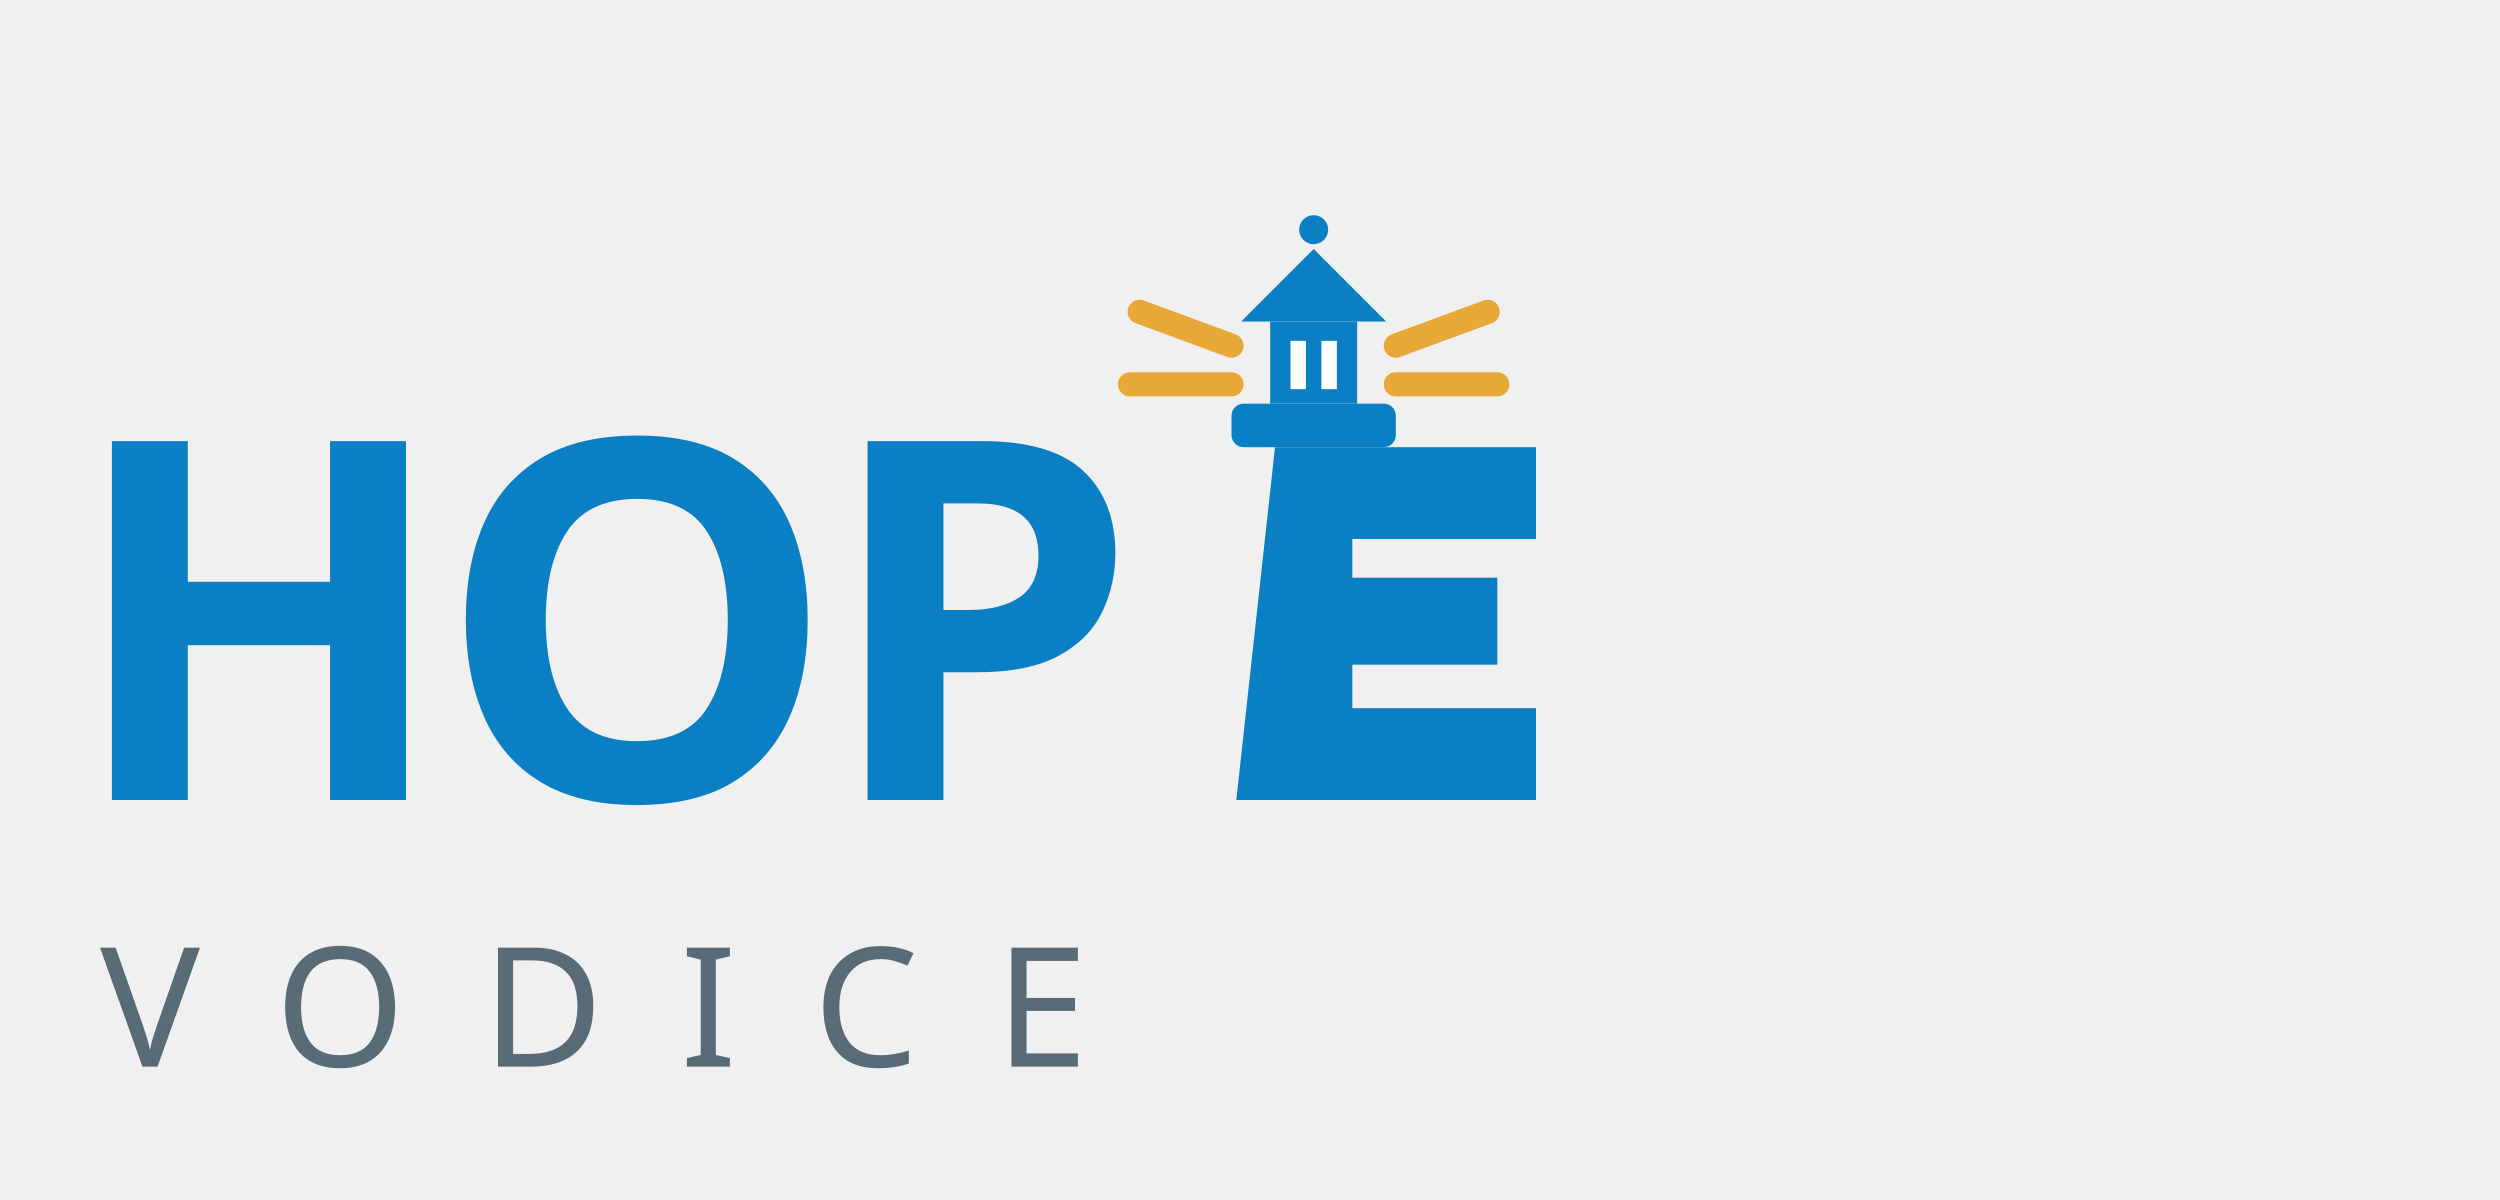
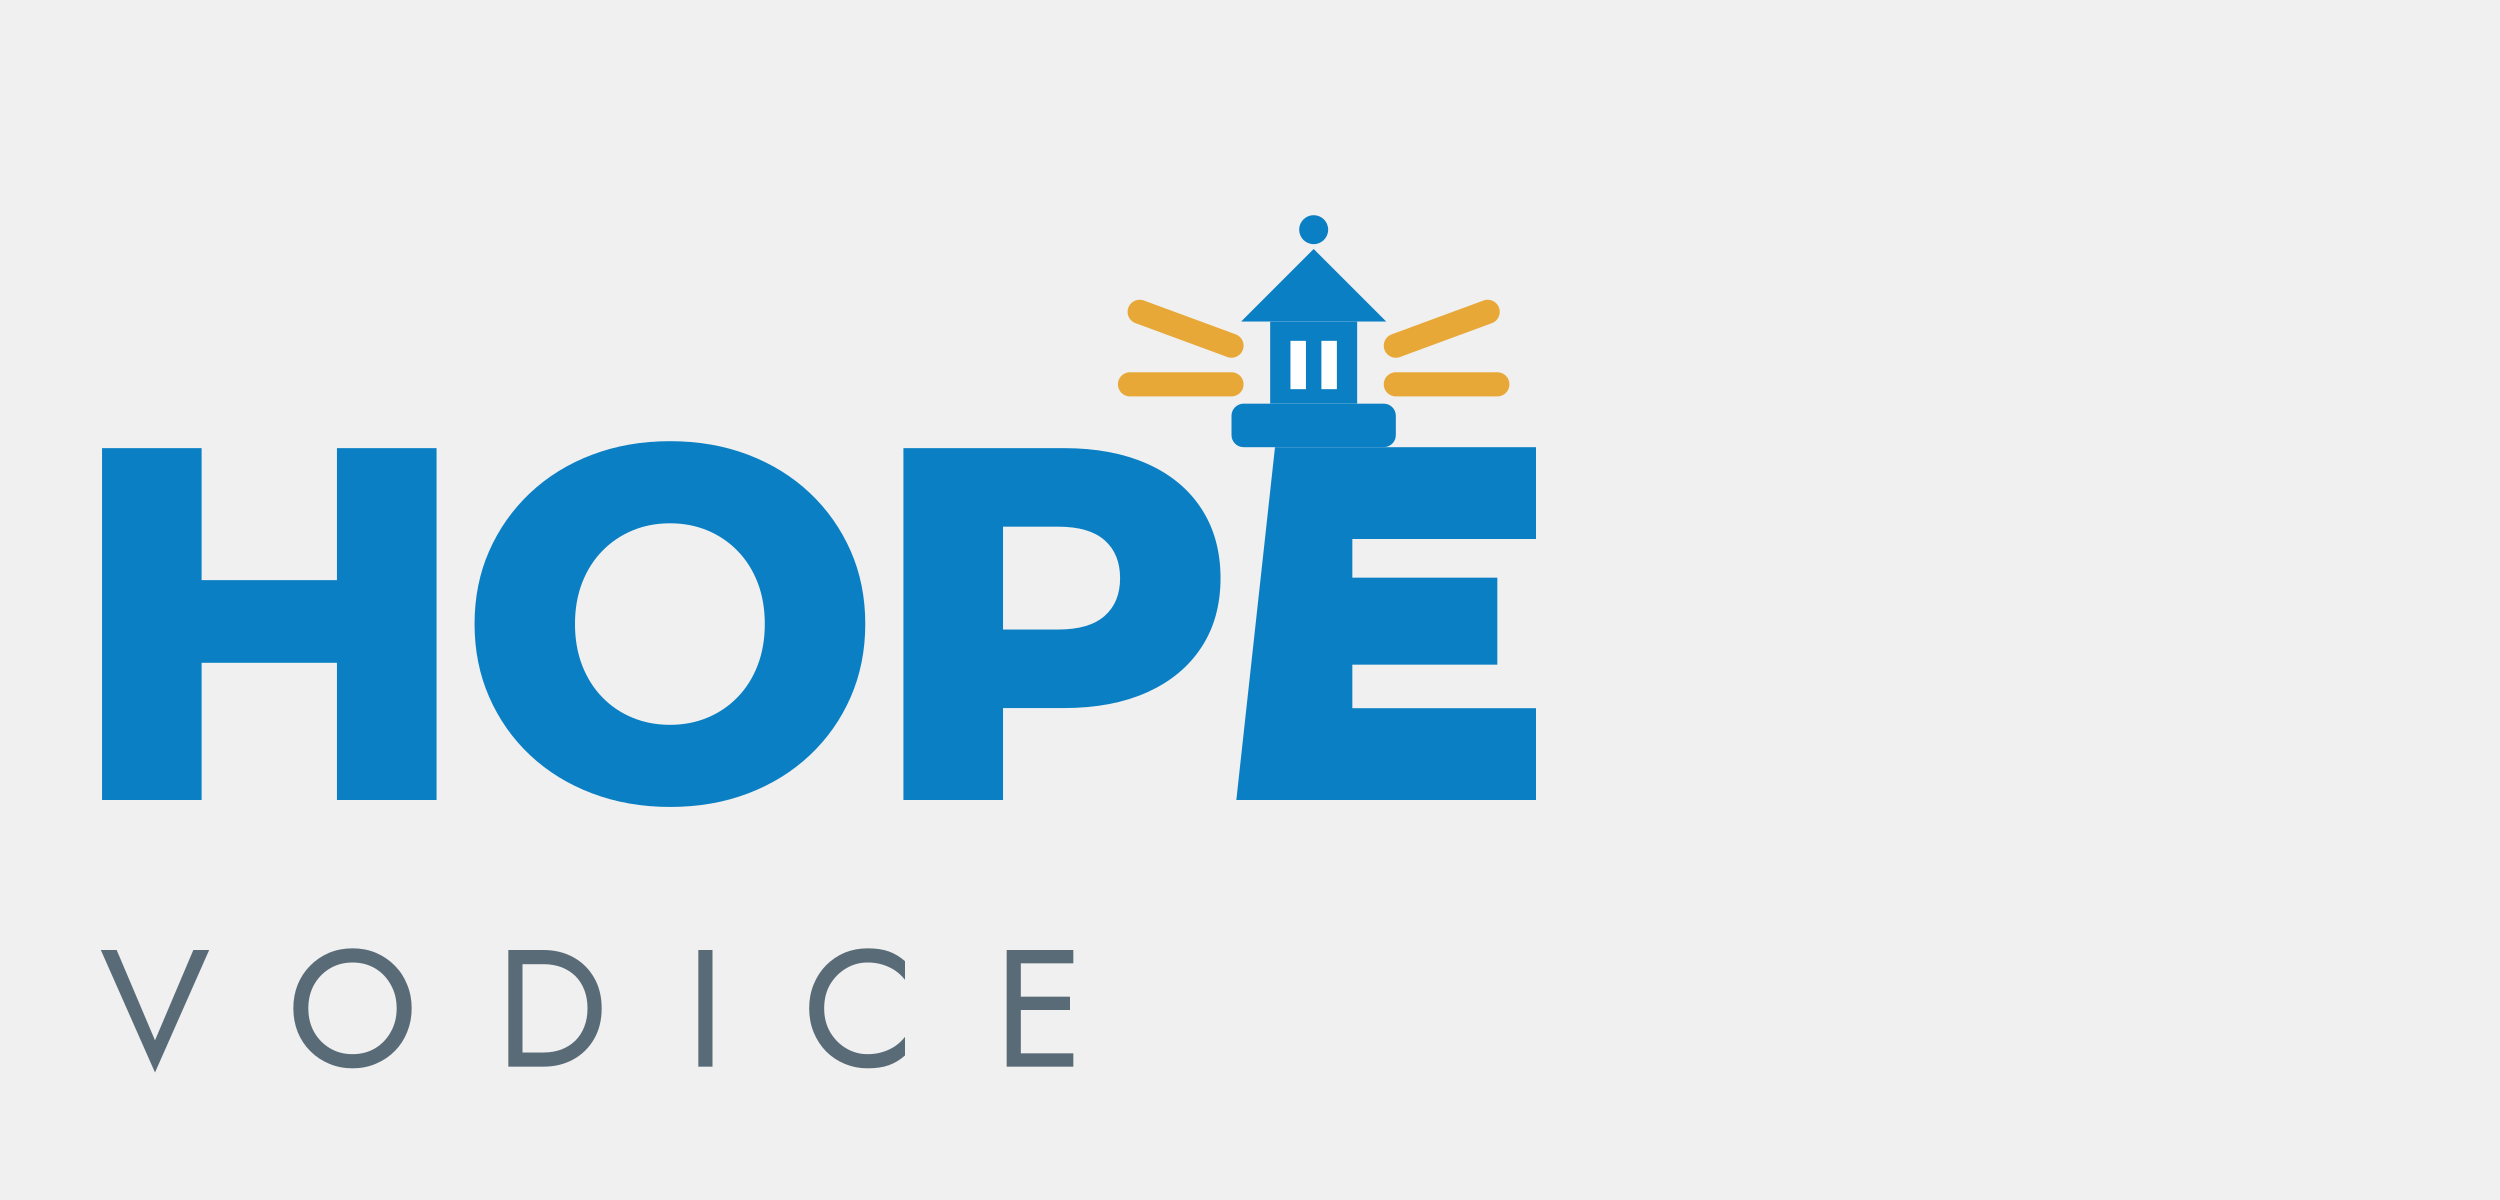
<svg xmlns="http://www.w3.org/2000/svg" viewBox="0 0 150 72" width="150" height="72" role="img" aria-label="Hope Apartments Vodice">
  <g transform="translate(4 48) scale(0.29) translate(-56 -132)">
    <g fill="none" stroke="#E8A838" stroke-width="5" stroke-linecap="round">
      <path d="M297,38 L278,31" />
      <path d="M297,46 L276,46" />
      <path d="M331,38 L350,31" />
      <path d="M331,46 L352,46" />
    </g>
-     <text x="56" y="132" font-family="Montserrat, sans-serif" font-weight="800" font-size="104" letter-spacing="-3" fill="#0B7FC4">HOP</text>
+     <path fill="#0B7FC4" d="M111.92 132V59.2H132.53V132ZM63.32 132V59.2H83.92V132ZM82.45 103.62V86.51H113.36V103.62ZM180.87 133.44Q172.13 133.44 164.71 130.63Q157.29 127.82 151.86 122.71Q146.43 117.59 143.41 110.68Q140.39 103.77 140.39 95.57Q140.39 87.36 143.41 80.5Q146.43 73.64 151.86 68.5Q157.3 63.37 164.7 60.57Q172.1 57.76 180.82 57.76Q189.61 57.76 196.97 60.56Q204.33 63.36 209.76 68.48Q215.19 73.61 218.21 80.48Q221.23 87.35 221.23 95.57Q221.23 103.79 218.21 110.71Q215.19 117.62 209.76 122.73Q204.33 127.84 196.97 130.64Q189.61 133.44 180.87 133.44ZM180.82 116.45Q185 116.45 188.56 114.97Q192.12 113.49 194.79 110.75Q197.46 108.01 198.95 104.17Q200.44 100.33 200.44 95.59Q200.44 90.85 198.96 87.02Q197.47 83.19 194.8 80.45Q192.13 77.71 188.57 76.23Q185 74.75 180.83 74.75Q176.65 74.75 173.08 76.23Q169.5 77.72 166.83 80.46Q164.15 83.2 162.66 87.03Q161.17 90.86 161.17 95.59Q161.17 100.32 162.66 104.16Q164.15 108 166.82 110.75Q169.49 113.5 173.07 114.97Q176.64 116.45 180.82 116.45ZM229.12 132V59.2H262.33Q272.33 59.2 279.59 62.45Q286.85 65.69 290.79 71.75Q294.73 77.81 294.73 86.11Q294.73 94.37 290.79 100.39Q286.85 106.42 279.59 109.7Q272.33 112.98 262.33 112.98H240.55L249.73 104V132ZM249.73 106.25 240.55 96.73H261.13Q267.58 96.73 270.76 93.91Q273.95 91.09 273.95 86.11Q273.95 81.09 270.76 78.27Q267.58 75.45 261.13 75.45H240.55L249.73 65.93Z" />
    <g fill="#0B7FC4">
      <path d="M298,132 L360,132 L360,113 L322,113 L322,104 L352,104 L352,86 L322,86 L322,78 L360,78 L360,59 L306,59 Z" />
      <rect x="297" y="50" width="34" height="9" rx="2.5" />
      <path d="M305,50 L305,33 L323,33 L323,50 Z" />
      <path d="M299,33 L329,33 L314,18 Z" />
      <circle cx="314" cy="14" r="3" />
    </g>
    <g fill="#FFFFFF">
      <rect x="309.2" y="37" width="3.2" height="10" />
      <rect x="315.6" y="37" width="3.2" height="10" />
    </g>
  </g>
-   <text x="6" y="64" font-family="Jost, sans-serif" font-weight="400" font-size="10" letter-spacing="4.6" fill="#5A6B78">VODICE</text>
+   <path fill="#5A6B78" d="M9.3 62.42 7 57H6.05L9.3 64.35L12.55 57H11.6ZM18.5 60.5Q18.5 59.71 18.84 59.09Q19.19 58.47 19.79 58.11Q20.39 57.75 21.15 57.75Q21.92 57.75 22.52 58.11Q23.11 58.47 23.45 59.09Q23.8 59.71 23.8 60.5Q23.8 61.29 23.45 61.91Q23.11 62.53 22.52 62.89Q21.92 63.25 21.15 63.25Q20.39 63.25 19.79 62.89Q19.19 62.53 18.84 61.91Q18.5 61.29 18.5 60.5ZM17.6 60.5Q17.6 61.26 17.86 61.92Q18.13 62.58 18.61 63.06Q19.09 63.55 19.74 63.82Q20.39 64.1 21.15 64.1Q21.92 64.1 22.56 63.82Q23.21 63.55 23.69 63.06Q24.17 62.58 24.43 61.92Q24.7 61.26 24.7 60.5Q24.7 59.73 24.43 59.08Q24.17 58.42 23.69 57.94Q23.21 57.45 22.56 57.17Q21.92 56.9 21.15 56.9Q20.39 56.9 19.74 57.17Q19.09 57.45 18.61 57.94Q18.13 58.42 17.86 59.08Q17.6 59.73 17.6 60.5ZM30.5 57V64H31.35V57ZM32.6 64Q33.62 64 34.41 63.56Q35.2 63.12 35.65 62.33Q36.1 61.55 36.1 60.5Q36.1 59.45 35.65 58.67Q35.2 57.88 34.41 57.44Q33.62 57 32.6 57H30.97V57.85H32.6Q33.19 57.85 33.68 58.03Q34.17 58.22 34.52 58.56Q34.87 58.91 35.06 59.4Q35.25 59.89 35.25 60.5Q35.25 61.11 35.06 61.6Q34.87 62.09 34.52 62.44Q34.17 62.78 33.68 62.97Q33.19 63.15 32.6 63.15H30.97V64ZM41.9 57V64H42.75V57ZM49.45 60.5Q49.45 59.68 49.81 59.06Q50.18 58.45 50.77 58.1Q51.36 57.75 52.05 57.75Q52.55 57.75 52.96 57.88Q53.38 58.01 53.72 58.24Q54.06 58.48 54.3 58.79V57.67Q53.86 57.28 53.34 57.09Q52.82 56.9 52.05 56.9Q51.32 56.9 50.68 57.16Q50.05 57.43 49.57 57.91Q49.09 58.4 48.82 59.06Q48.55 59.72 48.55 60.5Q48.55 61.28 48.82 61.94Q49.09 62.6 49.57 63.09Q50.05 63.57 50.68 63.83Q51.32 64.1 52.05 64.1Q52.82 64.1 53.34 63.91Q53.86 63.72 54.3 63.33V62.21Q54.06 62.52 53.72 62.76Q53.38 62.99 52.96 63.12Q52.55 63.25 52.05 63.25Q51.36 63.25 50.77 62.9Q50.18 62.55 49.81 61.93Q49.45 61.31 49.45 60.5ZM60.87 64H64.4V63.2H60.87ZM60.87 57.8H64.4V57H60.87ZM60.87 60.6H64.2V59.8H60.87ZM60.4 57V64H61.25V57Z" />
</svg>
